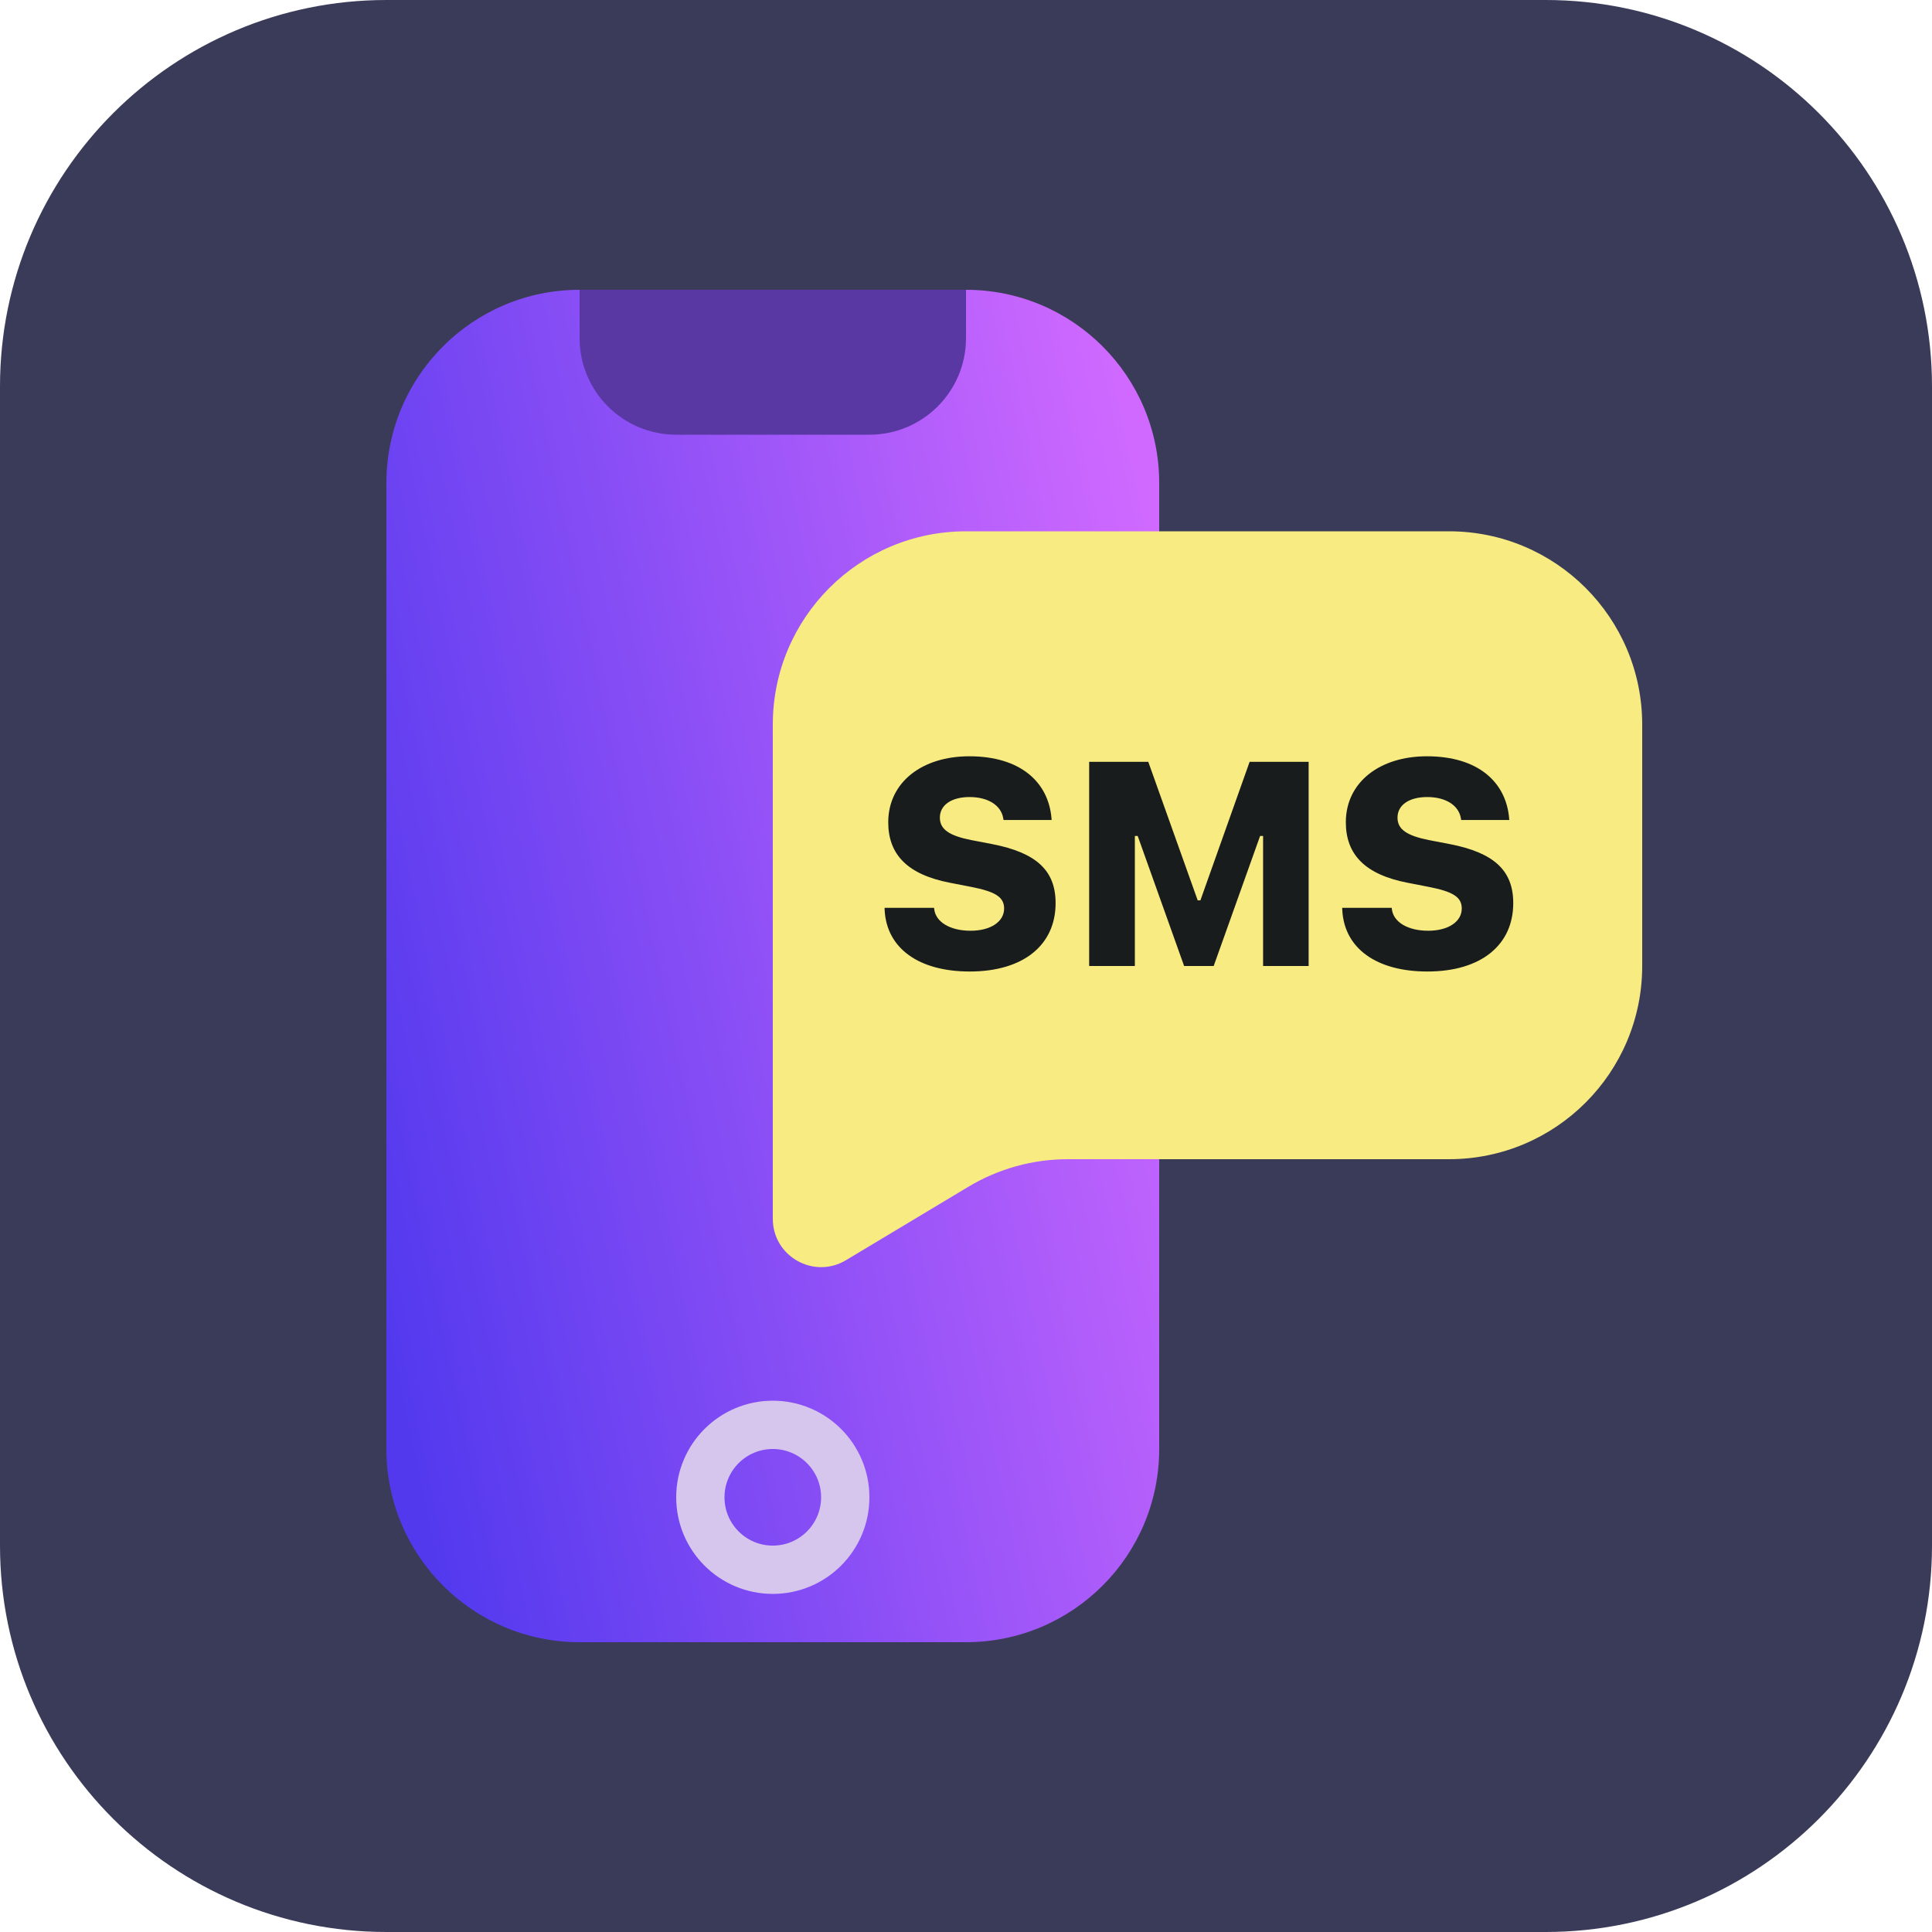
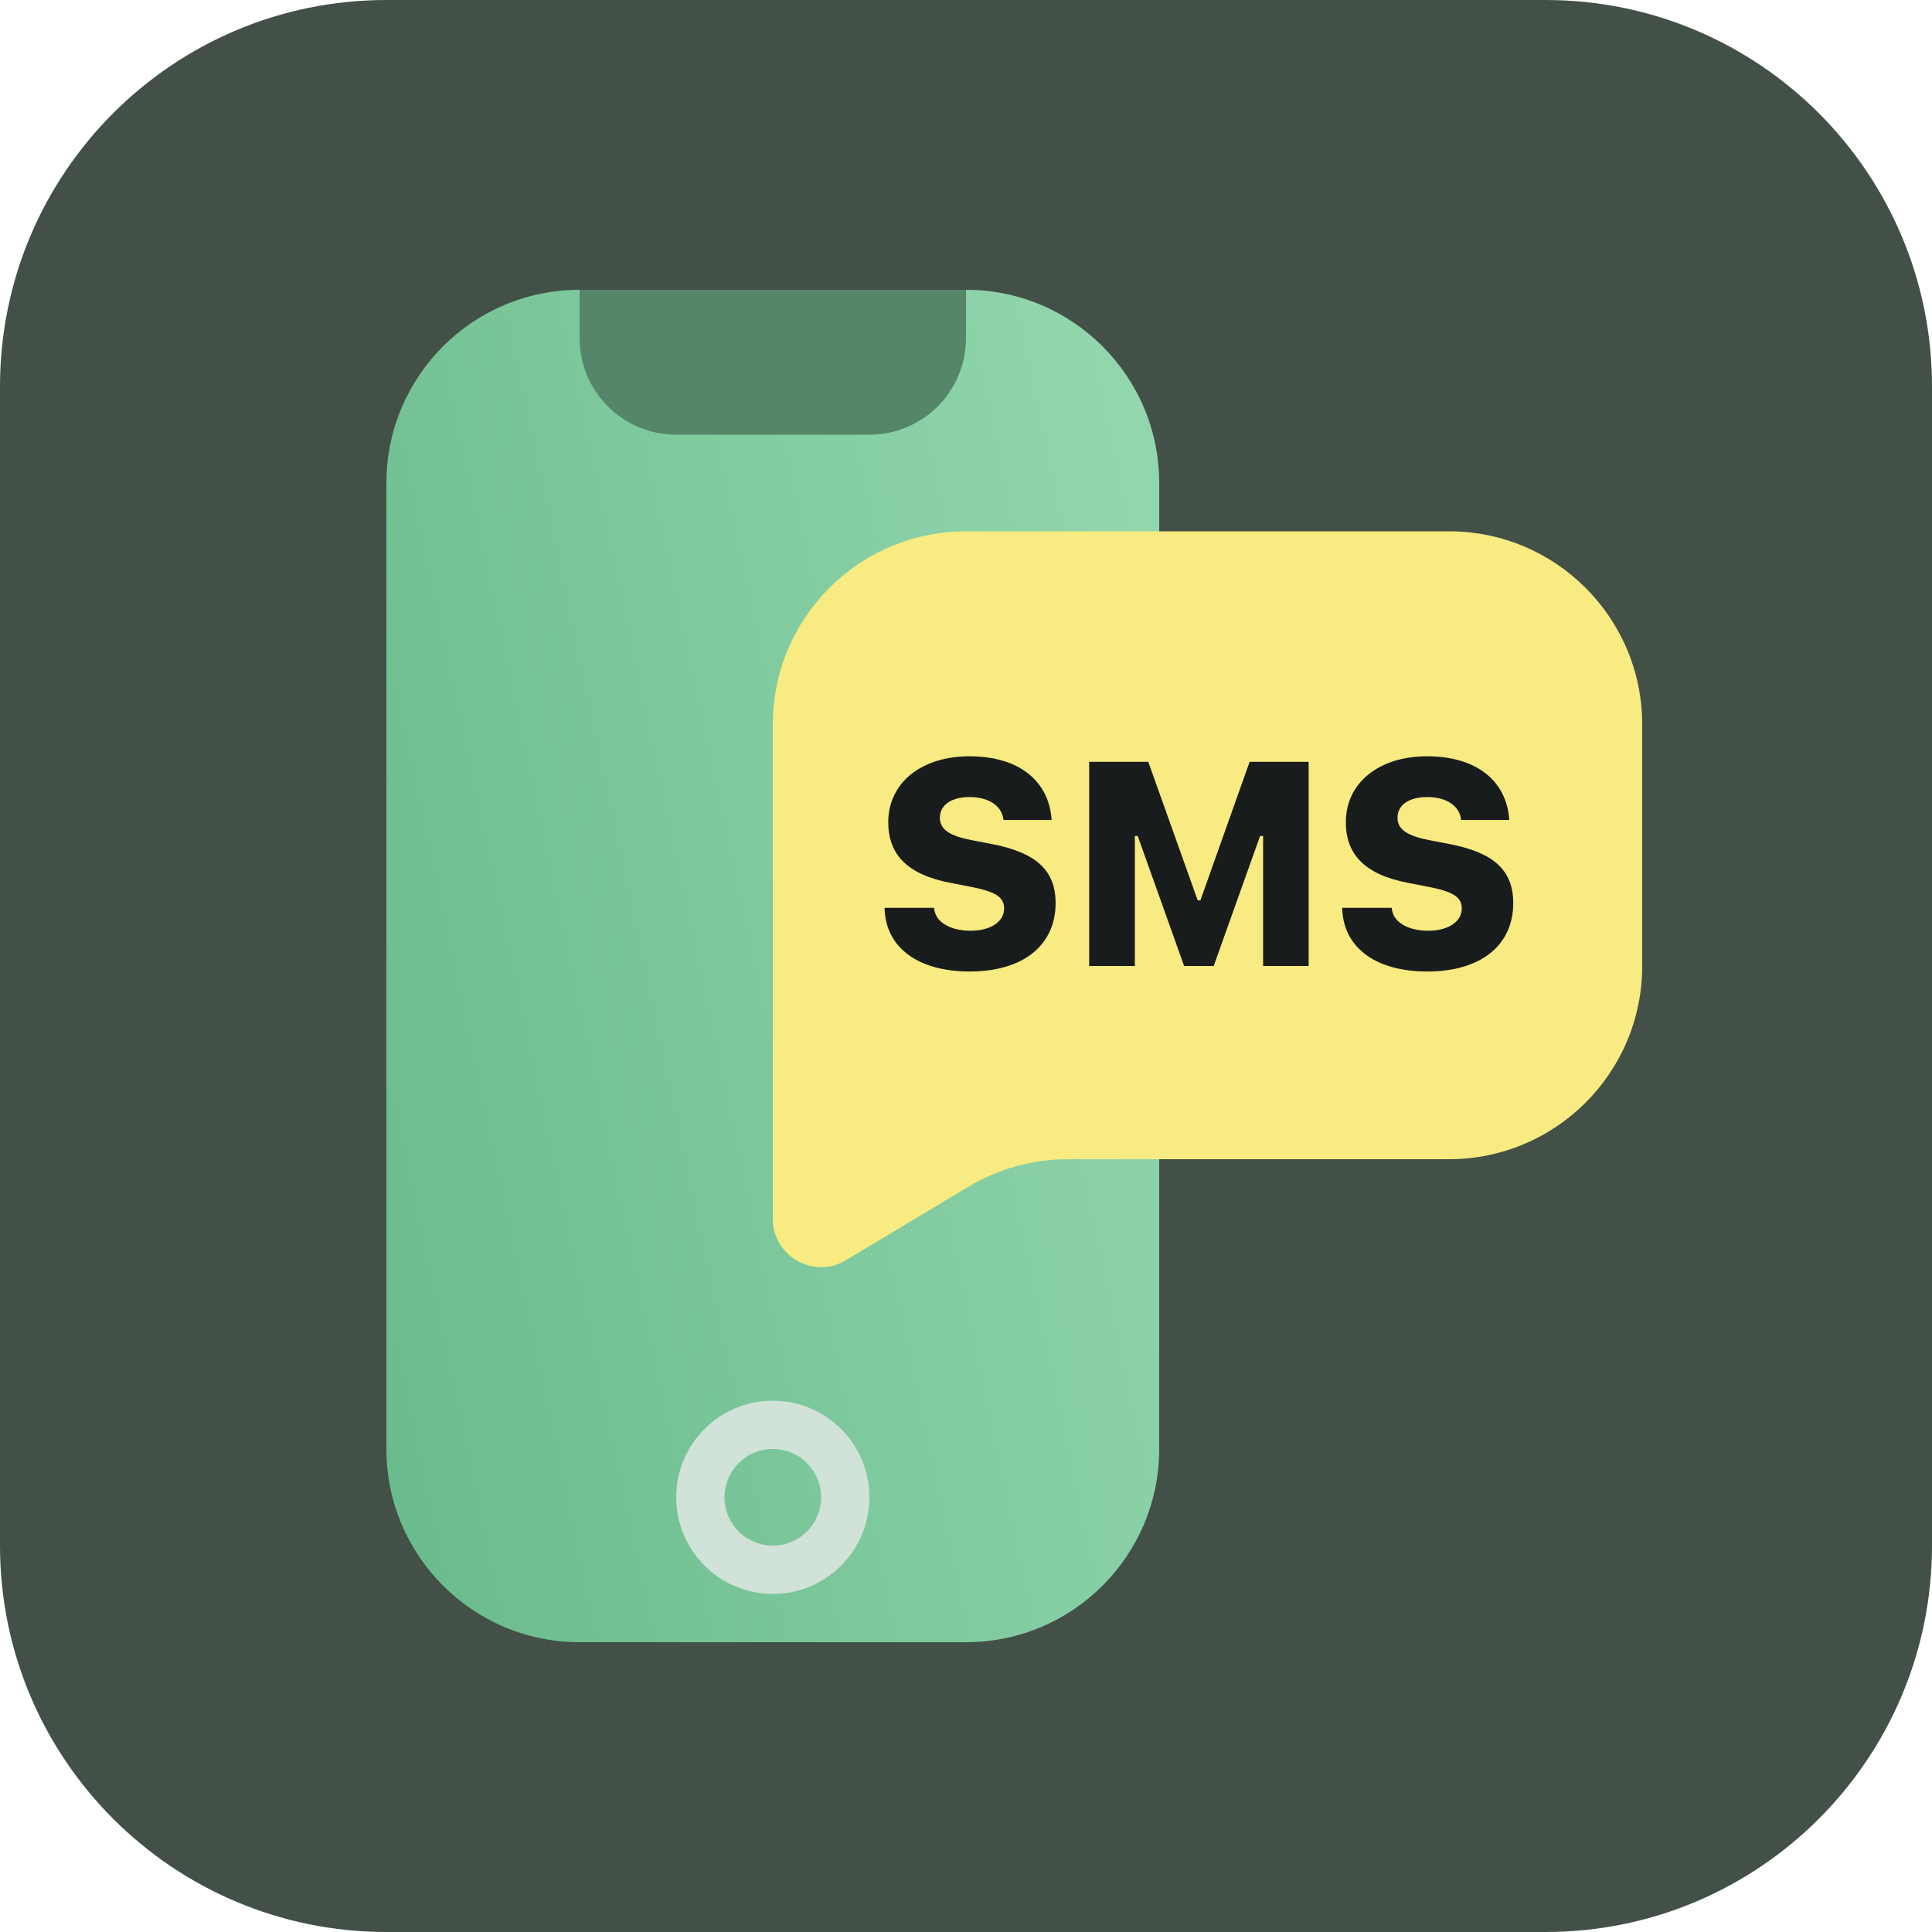
<svg xmlns="http://www.w3.org/2000/svg" width="40" height="40" viewBox="0 0 40 40" fill="none">
-   <path d="M0 8C0 3.582 3.582 0 8 0H32C36.418 0 40 3.582 40 8V32C40 36.418 36.418 40 32 40H8C3.582 40 0 36.418 0 32V8Z" fill="#3A3B59" />
+   <path d="M0 8C0 3.582 3.582 0 8 0H32C36.418 0 40 3.582 40 8V32C40 36.418 36.418 40 32 40H8C3.582 40 0 36.418 0 32V8Z" fill="#435048" />
  <rect x="8" y="6" width="16" height="28" rx="4" fill="url(#paint0_linear_307_11895)" />
-   <circle cx="16" cy="31" r="1.5" stroke="#D6C6ED" />
-   <path d="M12 6H20V7C20 8.105 19.105 9 18 9H14C12.895 9 12 8.105 12 7V6Z" fill="#5938A3" />
+   <circle cx="16" cy="31" r="1.5" stroke="#d1e2d8" />
+   <path d="M12 6H20V7C20 8.105 19.105 9 18 9H14C12.895 9 12 8.105 12 7V6Z" fill="#558669" />
  <path d="M16 15C16 12.791 17.791 11 20 11H30C32.209 11 34 12.791 34 15V20C34 22.209 32.209 24 30 24H22.108C21.383 24 20.672 24.197 20.05 24.57L17.515 26.091C16.848 26.491 16 26.011 16 25.234V15Z" fill="#F7EB81" />
  <path d="M20.077 20.114C21.19 20.114 21.855 19.564 21.855 18.699V18.696C21.855 18.014 21.445 17.653 20.546 17.477L20.109 17.393C19.652 17.302 19.459 17.17 19.459 16.93V16.927C19.459 16.675 19.688 16.502 20.074 16.502C20.464 16.502 20.727 16.678 20.771 16.941L20.777 16.977H21.773L21.77 16.941C21.706 16.194 21.129 15.658 20.068 15.658C19.096 15.658 18.393 16.191 18.39 17.02V17.023C18.39 17.683 18.776 18.105 19.67 18.277L20.106 18.362C20.602 18.459 20.789 18.57 20.789 18.808V18.811C20.789 19.08 20.514 19.27 20.095 19.27C19.661 19.27 19.371 19.083 19.342 18.822L19.339 18.796H18.314L18.316 18.849C18.36 19.634 19.023 20.114 20.077 20.114ZM22.55 20H23.496V17.308H23.555L24.516 20H25.128L26.089 17.308H26.151V20H27.094V15.773H25.872L24.853 18.641H24.797L23.774 15.773H22.55V20ZM29.552 20.114C30.665 20.114 31.33 19.564 31.33 18.699V18.696C31.33 18.014 30.92 17.653 30.021 17.477L29.584 17.393C29.127 17.302 28.934 17.17 28.934 16.93V16.927C28.934 16.675 29.162 16.502 29.549 16.502C29.939 16.502 30.202 16.678 30.246 16.941L30.252 16.977H31.248L31.245 16.941C31.181 16.194 30.604 15.658 29.543 15.658C28.57 15.658 27.867 16.191 27.864 17.02V17.023C27.864 17.683 28.251 18.105 29.145 18.277L29.581 18.362C30.076 18.459 30.264 18.57 30.264 18.808V18.811C30.264 19.08 29.988 19.27 29.57 19.27C29.136 19.27 28.846 19.083 28.817 18.822L28.814 18.796H27.788L27.791 18.849C27.835 19.634 28.497 20.114 29.552 20.114Z" fill="#191C1D" />
  <defs>
    <linearGradient id="paint0_linear_307_11895" x1="6.686" y1="22.042" x2="25.291" y2="18.116" gradientUnits="userSpaceOnUse">
-       <stop stop-color="#5239EE" />
-       <stop offset="1" stop-color="#CF69FF" />
+       <stop stop-color="#6bbc8d" />
+       <stop offset="1" stop-color="#92d6ae" />
    </linearGradient>
  </defs>
</svg>
